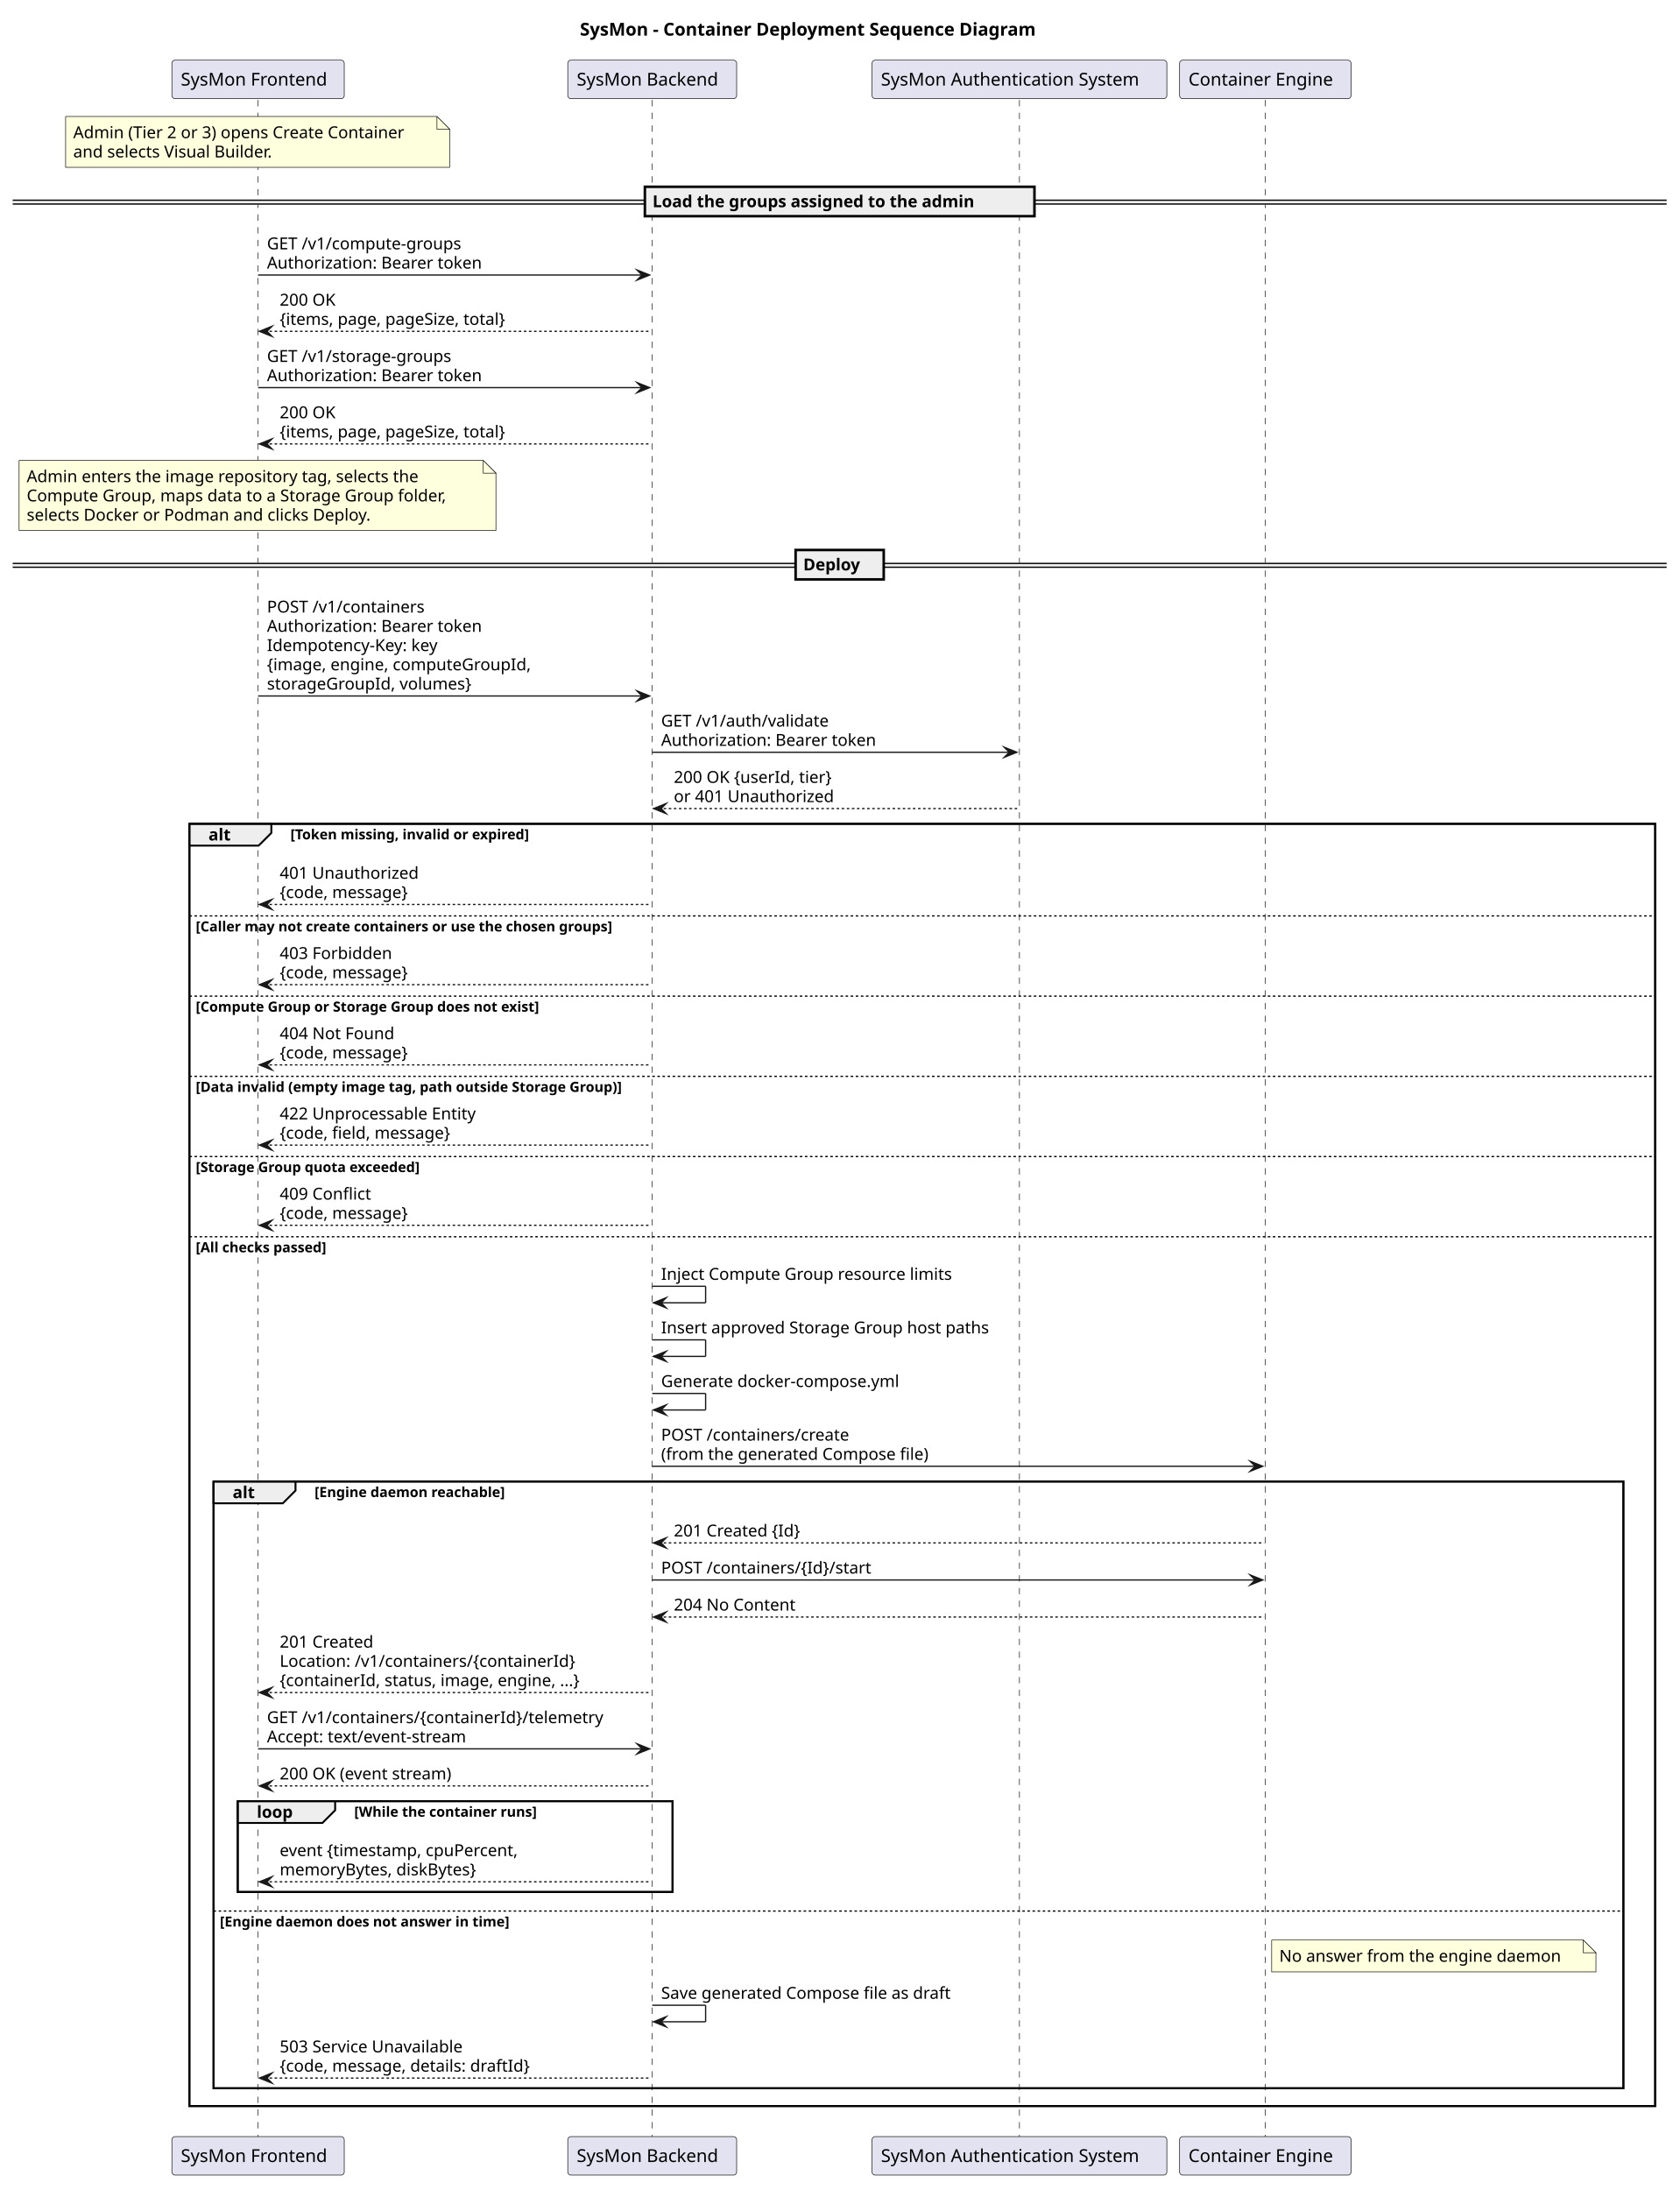
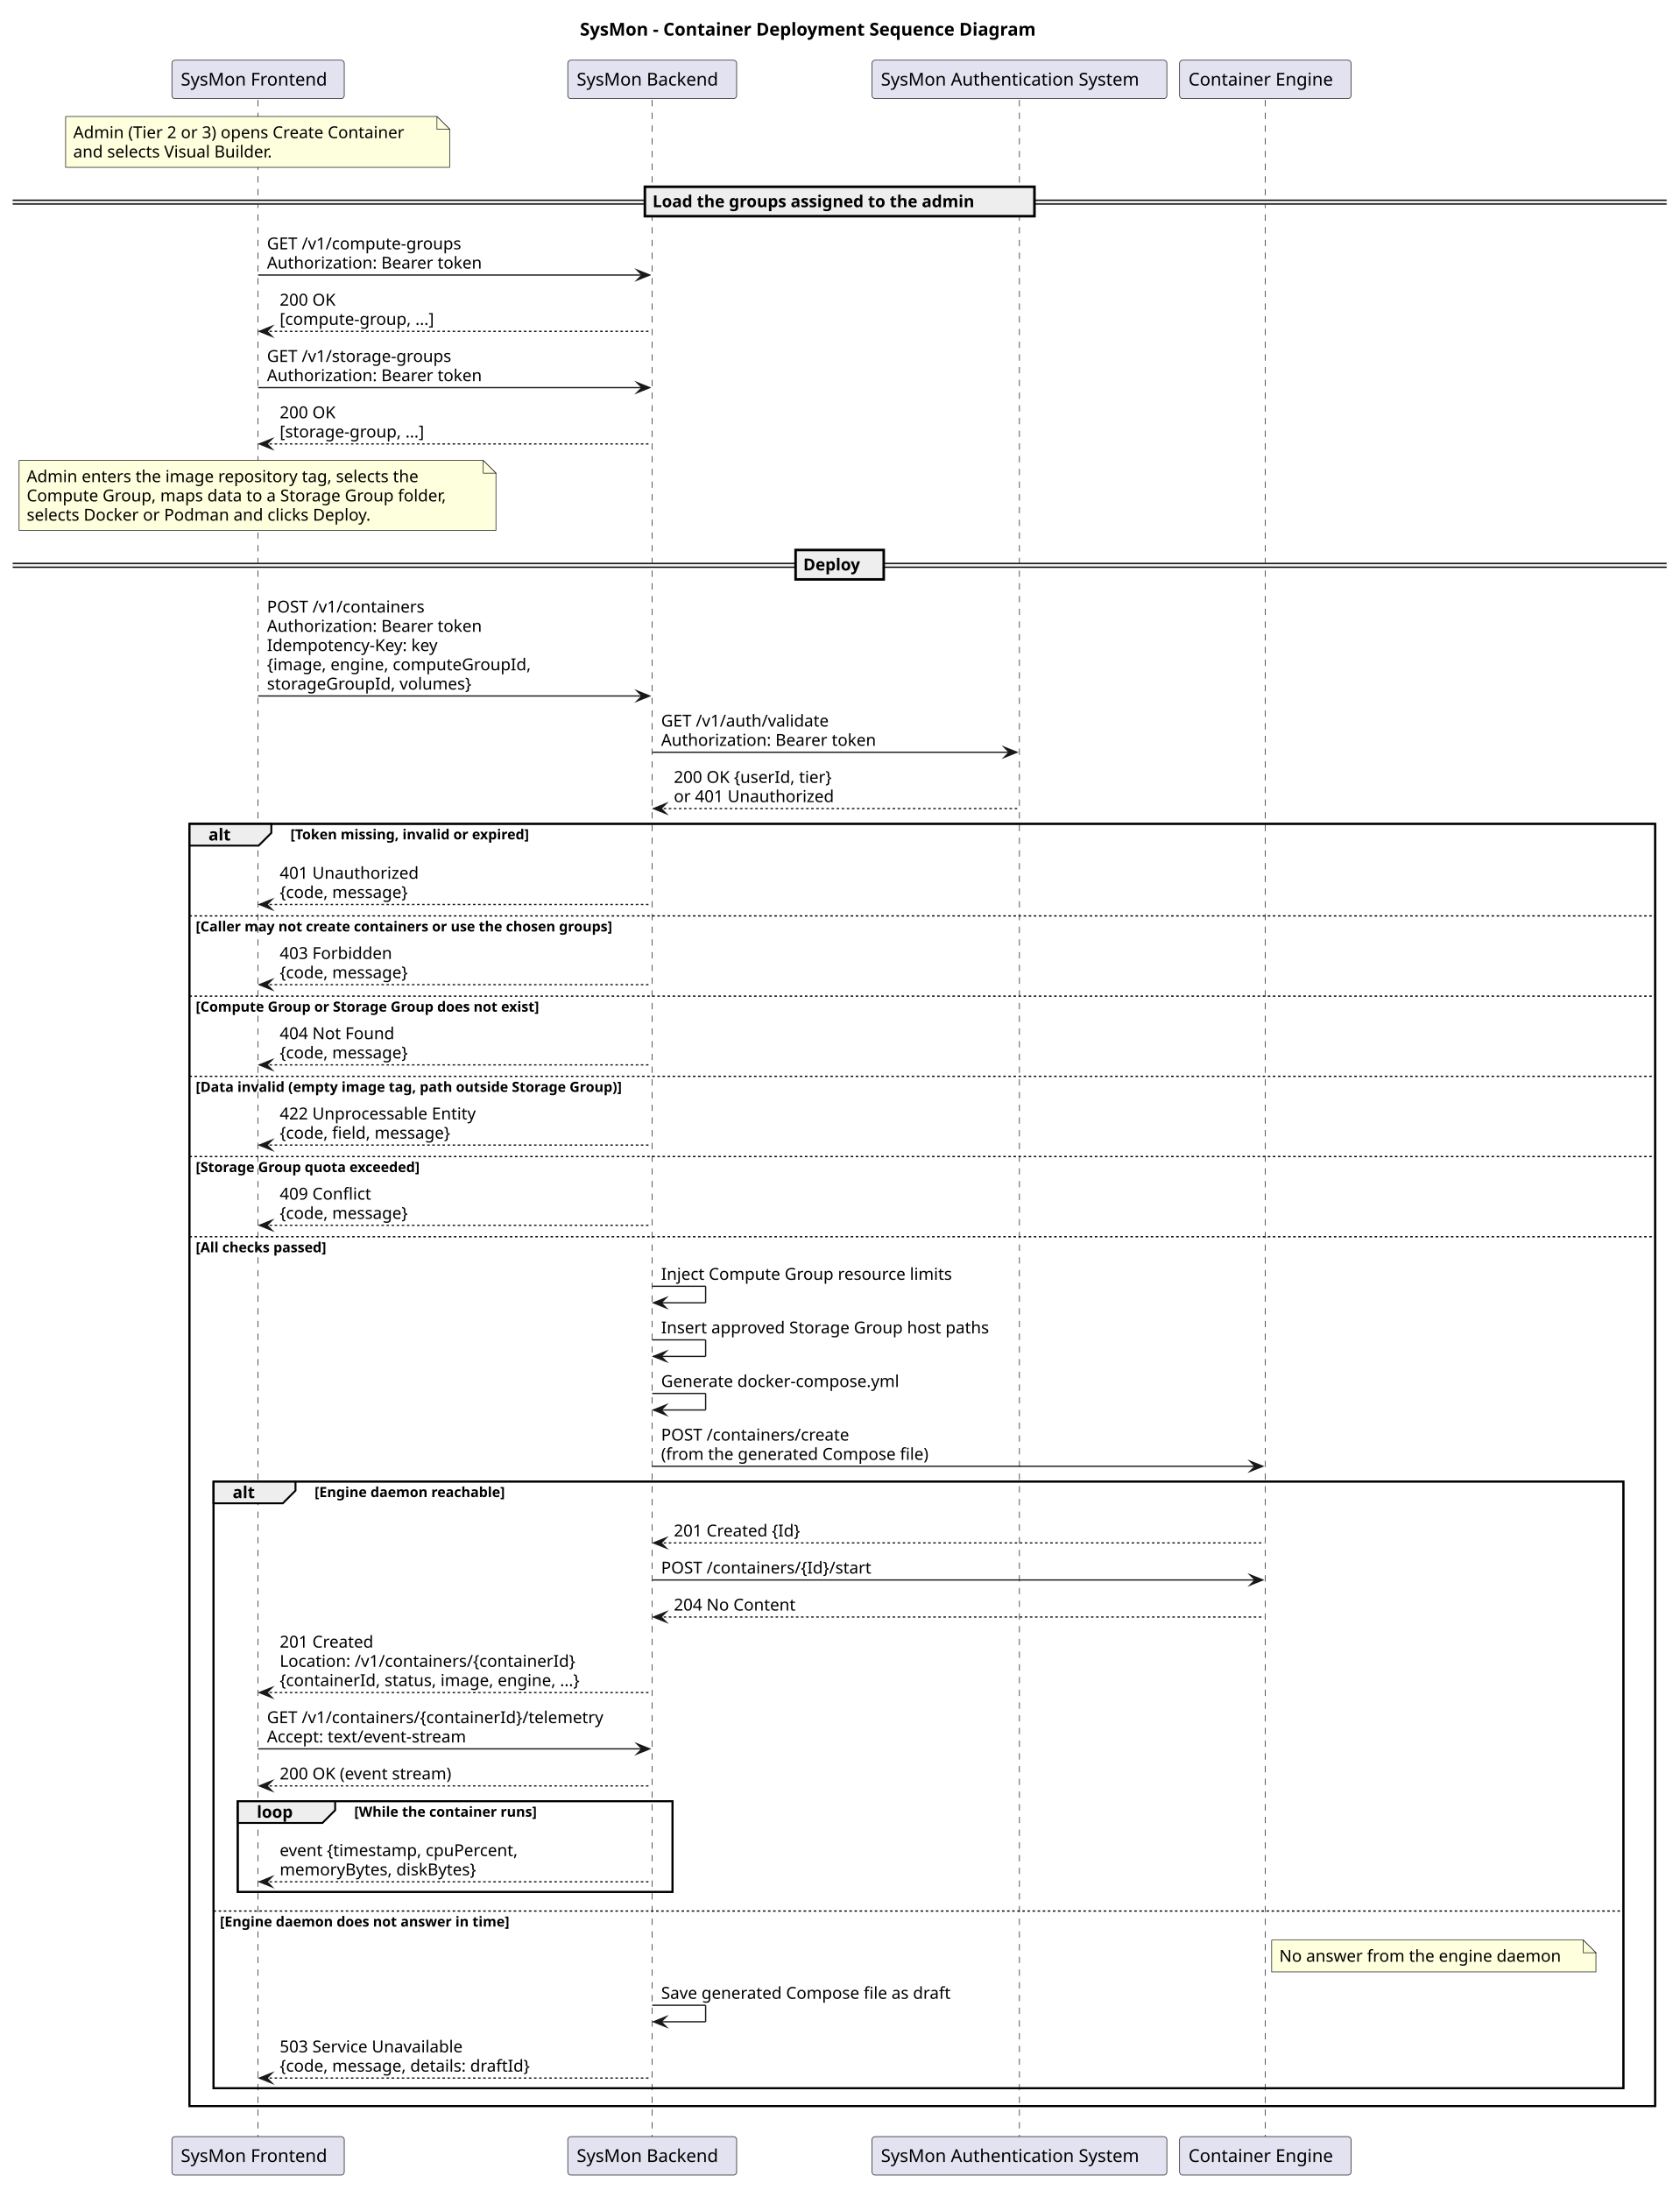
<svg xmlns="http://www.w3.org/2000/svg" version="1.1" data-diagram-type="SEQUENCE" style="width:1321px;height:1722px;background:#FFFFFF;" width="1321px" height="1722px" viewBox="0 0 1321 1722" zoomAndPan="magnify" preserveAspectRatio="none" contentStyleType="text/css">
  <defs />
  <g font-family="sans-serif" lengthAdjust="spacing">
    <g class="title" data-source-line="1">
      <text x="456.059" y="27.995" fill="#000" font-size="14" textLength="407.477" font-weight="700">SysMon - Container Deployment Sequence Diagram</text>
    </g>
    <rect x="148.942" y="647.781" width="1152.651" height="1008.211" fill="none" style="stroke:#000;stroke-width:1.5;" />
    <rect x="167.942" y="1164.93" width="1108.651" height="477.063" fill="none" style="stroke:#000;stroke-width:1.5;" />
    <rect x="186.942" y="1416.258" width="341.943" height="71.398" fill="none" style="stroke:#000;stroke-width:1.5;" />
    <g class="participant-lifeline" data-qualified-name="Frontend" data-entity-uid="part1" id="part1-lifeline" data-source-line="3">
      <g>
        <rect x="199.442" y="78.594" width="8" height="1601.398" fill="#000" fill-opacity="0" />
        <line x1="202.942" y1="78.594" x2="202.942" y2="1679.992" style="stroke:#181818;stroke-width:0.5;stroke-dasharray:5,5;" />
      </g>
    </g>
    <g class="participant-lifeline" data-qualified-name="Backend" data-entity-uid="part2" id="part2-lifeline" data-source-line="4">
      <g>
        <rect x="509.385" y="78.594" width="8" height="1601.398" fill="#000" fill-opacity="0" />
        <line x1="512.885" y1="78.594" x2="512.885" y2="1679.992" style="stroke:#181818;stroke-width:0.5;stroke-dasharray:5,5;" />
      </g>
    </g>
    <g class="participant-lifeline" data-qualified-name="Auth" data-entity-uid="part3" id="part3-lifeline" data-source-line="5">
      <g>
        <rect x="798.163" y="78.594" width="8" height="1601.398" fill="#000" fill-opacity="0" />
        <line x1="801.663" y1="78.594" x2="801.663" y2="1679.992" style="stroke:#181818;stroke-width:0.5;stroke-dasharray:5,5;" />
      </g>
    </g>
    <g class="participant-lifeline" data-qualified-name="Engine" data-entity-uid="part4" id="part4-lifeline" data-source-line="6">
      <g>
        <rect x="991.516" y="78.594" width="8" height="1601.398" fill="#000" fill-opacity="0" />
        <line x1="995.016" y1="78.594" x2="995.016" y2="1679.992" style="stroke:#181818;stroke-width:0.5;stroke-dasharray:5,5;" />
      </g>
    </g>
    <g class="participant participant-head" data-qualified-name="Frontend" data-entity-uid="part1" id="part1-head" data-source-line="3">
      <rect x="135.171" y="47.297" width="135.543" height="30.297" fill="#E2E2F0" style="stroke:#181818;stroke-width:0.5;" rx="2.5" ry="2.5" />
      <text x="142.171" y="67.292" fill="#000" font-size="14" textLength="121.543">SysMon Frontend</text>
    </g>
    <g class="participant participant-head" data-qualified-name="Backend" data-entity-uid="part2" id="part2-head" data-source-line="4">
      <rect x="446.488" y="47.297" width="132.795" height="30.297" fill="#E2E2F0" style="stroke:#181818;stroke-width:0.5;" rx="2.5" ry="2.5" />
      <text x="453.488" y="67.292" fill="#000" font-size="14" textLength="118.795">SysMon Backend</text>
    </g>
    <g class="participant participant-head" data-qualified-name="Auth" data-entity-uid="part3" id="part3-head" data-source-line="5">
      <rect x="685.732" y="47.297" width="231.861" height="30.297" fill="#E2E2F0" style="stroke:#181818;stroke-width:0.5;" rx="2.5" ry="2.5" />
      <text x="692.732" y="67.292" fill="#000" font-size="14" textLength="217.861">SysMon Authentication System</text>
    </g>
    <g class="participant participant-head" data-qualified-name="Engine" data-entity-uid="part4" id="part4-head" data-source-line="6">
      <rect x="927.593" y="47.297" width="134.846" height="30.297" fill="#E2E2F0" style="stroke:#181818;stroke-width:0.5;" rx="2.5" ry="2.5" />
      <text x="934.593" y="67.292" fill="#000" font-size="14" textLength="120.846">Container Engine</text>
    </g>
    <g class="participant participant-tail" data-qualified-name="Frontend" data-entity-uid="part1" id="part1-tail" data-source-line="3">
      <rect x="135.171" y="1679.992" width="135.543" height="30.297" fill="#E2E2F0" style="stroke:#181818;stroke-width:0.5;" rx="2.5" ry="2.5" />
      <text x="142.171" y="1699.987" fill="#000" font-size="14" textLength="121.543">SysMon Frontend</text>
    </g>
    <g class="participant participant-tail" data-qualified-name="Backend" data-entity-uid="part2" id="part2-tail" data-source-line="4">
      <rect x="446.488" y="1679.992" width="132.795" height="30.297" fill="#E2E2F0" style="stroke:#181818;stroke-width:0.5;" rx="2.5" ry="2.5" />
      <text x="453.488" y="1699.987" fill="#000" font-size="14" textLength="118.795">SysMon Backend</text>
    </g>
    <g class="participant participant-tail" data-qualified-name="Auth" data-entity-uid="part3" id="part3-tail" data-source-line="5">
      <rect x="685.732" y="1679.992" width="231.861" height="30.297" fill="#E2E2F0" style="stroke:#181818;stroke-width:0.5;" rx="2.5" ry="2.5" />
      <text x="692.732" y="1699.987" fill="#000" font-size="14" textLength="217.861">SysMon Authentication System</text>
    </g>
    <g class="participant participant-tail" data-qualified-name="Engine" data-entity-uid="part4" id="part4-tail" data-source-line="6">
      <rect x="927.593" y="1679.992" width="134.846" height="30.297" fill="#E2E2F0" style="stroke:#181818;stroke-width:0.5;" rx="2.5" ry="2.5" />
      <text x="934.593" y="1699.987" fill="#000" font-size="14" textLength="120.846">Container Engine</text>
    </g>
    <path d="M51.597,91.594 L51.597,131.594 L353.597,131.594 L353.597,101.594 L343.597,91.594 L51.597,91.594" style="stroke:#181818;stroke-width:0.5;" fill="#FEFFDD" />
    <path d="M343.597,91.594 L343.597,101.594 L353.597,101.594 L343.597,91.594" style="stroke:#181818;stroke-width:0.5;" fill="#FEFFDD" />
    <text x="57.597" y="108.661" fill="#000" font-size="13" textLength="281.69">Admin (Tier 2 or 3) opens Create Container</text>
    <text x="57.597" y="123.793" fill="#000" font-size="13" textLength="171.457">and selects Visual Builder.</text>
    <rect x="10" y="157.426" width="1300.594" height="3" fill="#EEE" style="stroke:#EEE;stroke-width:1;" />
    <line x1="10" y1="157.426" x2="1310.594" y2="157.426" style="stroke:#000;stroke-width:1;" />
    <line x1="10" y1="160.426" x2="1310.594" y2="160.426" style="stroke:#000;stroke-width:1;" />
    <rect x="507.117" y="146.859" width="306.36" height="23.133" fill="#EEE" style="stroke:#000;stroke-width:2;" />
    <text x="513.117" y="162.926" fill="#000" font-size="13" textLength="287.834" font-weight="700">Load the groups assigned to the admin</text>
    <g class="message" data-entity-1="part1" data-entity-2="part2" id="msg1" data-source-line="14">
      <polygon points="500.885,212.258,510.885,216.258,500.885,220.258,504.885,216.258" fill="#181818" style="stroke:#181818;stroke-width:1;stroke-linejoin:miter;stroke-miterlimit:10;" />
      <line x1="202.942" y1="216.258" x2="506.885" y2="216.258" style="stroke:#181818;stroke-width:1;" />
      <text x="209.942" y="196.059" fill="#000" font-size="13" textLength="161.941">GET /v1/compute-groups</text>
      <text x="209.942" y="211.192" fill="#000" font-size="13" textLength="180.102">Authorization: Bearer token</text>
    </g>
    <g class="message" data-entity-1="part2" data-entity-2="part1" id="msg2" data-source-line="15">
      <polygon points="213.942,256.523,203.942,260.523,213.942,264.523,209.942,260.523" fill="#181818" style="stroke:#181818;stroke-width:1;stroke-linejoin:miter;stroke-miterlimit:10;" />
      <line x1="207.942" y1="260.523" x2="511.885" y2="260.523" style="stroke:#181818;stroke-width:1;stroke-dasharray:2,2;" />
      <text x="219.942" y="240.325" fill="#000" font-size="13" textLength="47.703">200 OK</text>
-       <text x="219.942" y="255.458" fill="#000" font-size="13" textLength="198.828">{items, page, pageSize, total}</text>
+       <text x="219.942" y="255.458" fill="#000" font-size="13" textLength="130.889">[compute-group, ...]</text>
    </g>
    <g class="message" data-entity-1="part1" data-entity-2="part2" id="msg3" data-source-line="16">
      <polygon points="500.885,300.789,510.885,304.789,500.885,308.789,504.885,304.789" fill="#181818" style="stroke:#181818;stroke-width:1;stroke-linejoin:miter;stroke-miterlimit:10;" />
      <line x1="202.942" y1="304.789" x2="506.885" y2="304.789" style="stroke:#181818;stroke-width:1;" />
      <text x="209.942" y="284.59" fill="#000" font-size="13" textLength="153.975">GET /v1/storage-groups</text>
      <text x="209.942" y="299.723" fill="#000" font-size="13" textLength="180.102">Authorization: Bearer token</text>
    </g>
    <g class="message" data-entity-1="part2" data-entity-2="part1" id="msg4" data-source-line="17">
      <polygon points="213.942,345.055,203.942,349.055,213.942,353.055,209.942,349.055" fill="#181818" style="stroke:#181818;stroke-width:1;stroke-linejoin:miter;stroke-miterlimit:10;" />
      <line x1="207.942" y1="349.055" x2="511.885" y2="349.055" style="stroke:#181818;stroke-width:1;stroke-dasharray:2,2;" />
      <text x="219.942" y="328.856" fill="#000" font-size="13" textLength="47.703">200 OK</text>
-       <text x="219.942" y="343.989" fill="#000" font-size="13" textLength="198.828">{items, page, pageSize, total}</text>
+       <text x="219.942" y="343.989" fill="#000" font-size="13" textLength="122.922">[storage-group, ...]</text>
    </g>
    <path d="M15,362.055 L15,417.055 L390,417.055 L390,372.055 L380,362.055 L15,362.055" style="stroke:#181818;stroke-width:0.5;" fill="#FEFFDD" />
    <path d="M380,362.055 L380,372.055 L390,372.055 L380,362.055" style="stroke:#181818;stroke-width:0.5;" fill="#FEFFDD" />
    <text x="21" y="379.122" fill="#000" font-size="13" textLength="332.065">Admin enters the image repository tag, selects the</text>
    <text x="21" y="394.254" fill="#000" font-size="13" textLength="354.885">Compute Group, maps data to a Storage Group folder,</text>
    <text x="21" y="409.387" fill="#000" font-size="13" textLength="292.316">selects Docker or Podman and clicks Deploy.</text>
    <rect x="10" y="443.02" width="1300.594" height="3" fill="#EEE" style="stroke:#EEE;stroke-width:1;" />
    <line x1="10" y1="443.02" x2="1310.594" y2="443.02" style="stroke:#000;stroke-width:1;" />
    <line x1="10" y1="446.02" x2="1310.594" y2="446.02" style="stroke:#000;stroke-width:1;" />
    <rect x="625.646" y="432.453" width="69.301" height="23.133" fill="#EEE" style="stroke:#000;stroke-width:2;" />
    <text x="631.646" y="448.52" fill="#000" font-size="13" textLength="50.775" font-weight="700">Deploy</text>
    <g class="message" data-entity-1="part1" data-entity-2="part2" id="msg5" data-source-line="26">
      <polygon points="500.885,543.25,510.885,547.25,500.885,551.25,504.885,547.25" fill="#181818" style="stroke:#181818;stroke-width:1;stroke-linejoin:miter;stroke-miterlimit:10;" />
      <line x1="202.942" y1="547.25" x2="506.885" y2="547.25" style="stroke:#181818;stroke-width:1;" />
      <text x="209.942" y="481.653" fill="#000" font-size="13" textLength="131.492">POST /v1/containers</text>
      <text x="209.942" y="496.786" fill="#000" font-size="13" textLength="180.102">Authorization: Bearer token</text>
      <text x="209.942" y="511.918" fill="#000" font-size="13" textLength="145.768">Idempotency-Key: key</text>
      <text x="209.942" y="527.051" fill="#000" font-size="13" textLength="223.063">{image, engine, computeGroupId,</text>
      <text x="209.942" y="542.184" fill="#000" font-size="13" textLength="172.802">storageGroupId, volumes}</text>
    </g>
    <g class="message" data-entity-1="part2" data-entity-2="part3" id="msg6" data-source-line="27">
      <polygon points="789.663,587.516,799.663,591.516,789.663,595.516,793.663,591.516" fill="#181818" style="stroke:#181818;stroke-width:1;stroke-linejoin:miter;stroke-miterlimit:10;" />
      <line x1="512.885" y1="591.516" x2="795.663" y2="591.516" style="stroke:#181818;stroke-width:1;" />
      <text x="519.885" y="571.317" fill="#000" font-size="13" textLength="141.204">GET /v1/auth/validate</text>
      <text x="519.885" y="586.45" fill="#000" font-size="13" textLength="180.102">Authorization: Bearer token</text>
    </g>
    <g class="message" data-entity-1="part3" data-entity-2="part2" id="msg7" data-source-line="28">
      <polygon points="523.885,631.781,513.885,635.781,523.885,639.781,519.885,635.781" fill="#181818" style="stroke:#181818;stroke-width:1;stroke-linejoin:miter;stroke-miterlimit:10;" />
      <line x1="517.885" y1="635.781" x2="800.663" y2="635.781" style="stroke:#181818;stroke-width:1;stroke-dasharray:2,2;" />
      <text x="529.885" y="615.583" fill="#000" font-size="13" textLength="139.134">200 OK {userId, tier}</text>
      <text x="529.885" y="630.715" fill="#000" font-size="13" textLength="133.656">or 401 Unauthorized</text>
    </g>
    <path d="M148.942,647.781 L213.385,647.781 L213.385,654.914 L203.385,664.914 L148.942,664.914 L148.942,647.781" style="stroke:#000;stroke-width:1.5;" fill="#EEE" />
    <rect x="148.942" y="647.781" width="1152.651" height="1008.211" fill="none" style="stroke:#000;stroke-width:1.5;" />
    <text x="163.942" y="660.848" fill="#000" font-size="13" textLength="19.443" font-weight="700">alt</text>
    <text x="228.385" y="659.992" fill="#000" font-size="11" textLength="216.573" font-weight="700">[Token missing, invalid or expired]</text>
    <g class="message" data-entity-1="part2" data-entity-2="part1" id="msg8" data-source-line="31">
      <polygon points="213.942,707.18,203.942,711.18,213.942,715.18,209.942,711.18" fill="#181818" style="stroke:#181818;stroke-width:1;stroke-linejoin:miter;stroke-miterlimit:10;" />
      <line x1="207.942" y1="711.18" x2="511.885" y2="711.18" style="stroke:#181818;stroke-width:1;stroke-dasharray:2,2;" />
      <text x="219.942" y="690.981" fill="#000" font-size="13" textLength="116.226">401 Unauthorized</text>
      <text x="219.942" y="706.114" fill="#000" font-size="13" textLength="114.582">{code, message}</text>
    </g>
    <line x1="148.942" y1="720.18" x2="1301.594" y2="720.18" style="stroke:#000;stroke-width:1;stroke-dasharray:2,2;" />
    <text x="153.942" y="732.39" fill="#000" font-size="11" textLength="374.542" font-weight="700">[Caller may not create containers or use the chosen groups]</text>
    <g class="message" data-entity-1="part2" data-entity-2="part1" id="msg9" data-source-line="33">
      <polygon points="213.942,770.25,203.942,774.25,213.942,778.25,209.942,774.25" fill="#181818" style="stroke:#181818;stroke-width:1;stroke-linejoin:miter;stroke-miterlimit:10;" />
      <line x1="207.942" y1="774.25" x2="511.885" y2="774.25" style="stroke:#181818;stroke-width:1;stroke-dasharray:2,2;" />
      <text x="219.942" y="754.051" fill="#000" font-size="13" textLength="94.326">403 Forbidden</text>
      <text x="219.942" y="769.184" fill="#000" font-size="13" textLength="114.582">{code, message}</text>
    </g>
    <line x1="148.942" y1="783.25" x2="1301.594" y2="783.25" style="stroke:#000;stroke-width:1;stroke-dasharray:2,2;" />
    <text x="153.942" y="795.46" fill="#000" font-size="11" textLength="309.928" font-weight="700">[Compute Group or Storage Group does not exist]</text>
    <g class="message" data-entity-1="part2" data-entity-2="part1" id="msg10" data-source-line="35">
      <polygon points="213.942,833.32,203.942,837.32,213.942,841.32,209.942,837.32" fill="#181818" style="stroke:#181818;stroke-width:1;stroke-linejoin:miter;stroke-miterlimit:10;" />
      <line x1="207.942" y1="837.32" x2="511.885" y2="837.32" style="stroke:#181818;stroke-width:1;stroke-dasharray:2,2;" />
      <text x="219.942" y="817.122" fill="#000" font-size="13" textLength="96.015">404 Not Found</text>
      <text x="219.942" y="832.254" fill="#000" font-size="13" textLength="114.582">{code, message}</text>
    </g>
    <line x1="148.942" y1="846.32" x2="1301.594" y2="846.32" style="stroke:#000;stroke-width:1;stroke-dasharray:2,2;" />
    <text x="153.942" y="858.531" fill="#000" font-size="11" textLength="384.86" font-weight="700">[Data invalid (empty image tag, path outside Storage Group)]</text>
    <g class="message" data-entity-1="part2" data-entity-2="part1" id="msg11" data-source-line="37">
      <polygon points="213.942,896.391,203.942,900.391,213.942,904.391,209.942,900.391" fill="#181818" style="stroke:#181818;stroke-width:1;stroke-linejoin:miter;stroke-miterlimit:10;" />
      <line x1="207.942" y1="900.391" x2="511.885" y2="900.391" style="stroke:#181818;stroke-width:1;stroke-dasharray:2,2;" />
      <text x="219.942" y="880.192" fill="#000" font-size="13" textLength="166.854">422 Unprocessable Entity</text>
      <text x="219.942" y="895.325" fill="#000" font-size="13" textLength="150.896">{code, field, message}</text>
    </g>
    <line x1="148.942" y1="909.391" x2="1301.594" y2="909.391" style="stroke:#000;stroke-width:1;stroke-dasharray:2,2;" />
    <text x="153.942" y="921.601" fill="#000" font-size="11" textLength="203.328" font-weight="700">[Storage Group quota exceeded]</text>
    <g class="message" data-entity-1="part2" data-entity-2="part1" id="msg12" data-source-line="39">
      <polygon points="213.942,959.461,203.942,963.461,213.942,967.461,209.942,963.461" fill="#181818" style="stroke:#181818;stroke-width:1;stroke-linejoin:miter;stroke-miterlimit:10;" />
      <line x1="207.942" y1="963.461" x2="511.885" y2="963.461" style="stroke:#181818;stroke-width:1;stroke-dasharray:2,2;" />
      <text x="219.942" y="943.262" fill="#000" font-size="13" textLength="78.26">409 Conflict</text>
      <text x="219.942" y="958.395" fill="#000" font-size="13" textLength="114.582">{code, message}</text>
    </g>
    <line x1="148.942" y1="972.461" x2="1301.594" y2="972.461" style="stroke:#000;stroke-width:1;stroke-dasharray:2,2;" />
    <text x="153.942" y="984.671" fill="#000" font-size="11" textLength="119.689" font-weight="700">[All checks passed]</text>
    <g class="message" data-entity-1="part2" data-entity-2="part2" id="msg13" data-source-line="41">
      <line x1="512.885" y1="1011.398" x2="554.885" y2="1011.398" style="stroke:#181818;stroke-width:1;" />
      <line x1="554.885" y1="1011.398" x2="554.885" y2="1024.398" style="stroke:#181818;stroke-width:1;" />
      <line x1="513.885" y1="1024.398" x2="554.885" y2="1024.398" style="stroke:#181818;stroke-width:1;" />
      <polygon points="523.885,1020.398,513.885,1024.398,523.885,1028.398,519.885,1024.398" fill="#181818" style="stroke:#181818;stroke-width:1;stroke-linejoin:miter;stroke-miterlimit:10;" />
      <text x="519.885" y="1006.333" fill="#000" font-size="13" textLength="243.769">Inject Compute Group resource limits</text>
    </g>
    <g class="message" data-entity-1="part2" data-entity-2="part2" id="msg14" data-source-line="42">
      <line x1="512.885" y1="1053.531" x2="554.885" y2="1053.531" style="stroke:#181818;stroke-width:1;" />
      <line x1="554.885" y1="1053.531" x2="554.885" y2="1066.531" style="stroke:#181818;stroke-width:1;" />
      <line x1="513.885" y1="1066.531" x2="554.885" y2="1066.531" style="stroke:#181818;stroke-width:1;" />
      <polygon points="523.885,1062.531,513.885,1066.531,523.885,1070.531,519.885,1066.531" fill="#181818" style="stroke:#181818;stroke-width:1;stroke-linejoin:miter;stroke-miterlimit:10;" />
      <text x="519.885" y="1048.465" fill="#000" font-size="13" textLength="274.777">Insert approved Storage Group host paths</text>
    </g>
    <g class="message" data-entity-1="part2" data-entity-2="part2" id="msg15" data-source-line="43">
      <line x1="512.885" y1="1095.664" x2="554.885" y2="1095.664" style="stroke:#181818;stroke-width:1;" />
      <line x1="554.885" y1="1095.664" x2="554.885" y2="1108.664" style="stroke:#181818;stroke-width:1;" />
      <line x1="513.885" y1="1108.664" x2="554.885" y2="1108.664" style="stroke:#181818;stroke-width:1;" />
      <polygon points="523.885,1104.664,513.885,1108.664,523.885,1112.664,519.885,1108.664" fill="#181818" style="stroke:#181818;stroke-width:1;stroke-linejoin:miter;stroke-miterlimit:10;" />
      <text x="519.885" y="1090.598" fill="#000" font-size="13" textLength="200.605">Generate docker-compose.yml</text>
    </g>
    <g class="message" data-entity-1="part2" data-entity-2="part4" id="msg16" data-source-line="44">
      <polygon points="983.016,1148.93,993.016,1152.93,983.016,1156.93,987.016,1152.93" fill="#181818" style="stroke:#181818;stroke-width:1;stroke-linejoin:miter;stroke-miterlimit:10;" />
      <line x1="512.885" y1="1152.93" x2="989.016" y2="1152.93" style="stroke:#181818;stroke-width:1;" />
      <text x="519.885" y="1132.731" fill="#000" font-size="13" textLength="157.079">POST /containers/create</text>
      <text x="519.885" y="1147.864" fill="#000" font-size="13" textLength="226.161">(from the generated Compose file)</text>
    </g>
    <path d="M167.942,1164.93 L232.385,1164.93 L232.385,1172.063 L222.385,1182.063 L167.942,1182.063 L167.942,1164.93" style="stroke:#000;stroke-width:1.5;" fill="#EEE" />
    <rect x="167.942" y="1164.93" width="1108.651" height="477.063" fill="none" style="stroke:#000;stroke-width:1.5;" />
    <text x="182.942" y="1177.997" fill="#000" font-size="13" textLength="19.443" font-weight="700">alt</text>
    <text x="247.385" y="1177.14" fill="#000" font-size="11" textLength="170.79" font-weight="700">[Engine daemon reachable]</text>
    <g class="message" data-entity-1="part4" data-entity-2="part2" id="msg17" data-source-line="47">
      <polygon points="523.885,1209.195,513.885,1213.195,523.885,1217.195,519.885,1213.195" fill="#181818" style="stroke:#181818;stroke-width:1;stroke-linejoin:miter;stroke-miterlimit:10;" />
      <line x1="517.885" y1="1213.195" x2="994.016" y2="1213.195" style="stroke:#181818;stroke-width:1;stroke-dasharray:2,2;" />
      <text x="529.885" y="1208.129" fill="#000" font-size="13" textLength="113.439">201 Created {Id}</text>
    </g>
    <g class="message" data-entity-1="part2" data-entity-2="part4" id="msg18" data-source-line="48">
      <polygon points="983.016,1238.328,993.016,1242.328,983.016,1246.328,987.016,1242.328" fill="#181818" style="stroke:#181818;stroke-width:1;stroke-linejoin:miter;stroke-miterlimit:10;" />
      <line x1="512.885" y1="1242.328" x2="989.016" y2="1242.328" style="stroke:#181818;stroke-width:1;" />
      <text x="519.885" y="1237.262" fill="#000" font-size="13" textLength="178.813">POST /containers/{Id}/start</text>
    </g>
    <g class="message" data-entity-1="part4" data-entity-2="part2" id="msg19" data-source-line="49">
      <polygon points="523.885,1267.461,513.885,1271.461,523.885,1275.461,519.885,1271.461" fill="#181818" style="stroke:#181818;stroke-width:1;stroke-linejoin:miter;stroke-miterlimit:10;" />
      <line x1="517.885" y1="1271.461" x2="994.016" y2="1271.461" style="stroke:#181818;stroke-width:1;stroke-dasharray:2,2;" />
      <text x="529.885" y="1266.395" fill="#000" font-size="13" textLength="102.458">204 No Content</text>
    </g>
    <g class="message" data-entity-1="part2" data-entity-2="part1" id="msg20" data-source-line="50">
      <polygon points="213.942,1326.859,203.942,1330.859,213.942,1334.859,209.942,1330.859" fill="#181818" style="stroke:#181818;stroke-width:1;stroke-linejoin:miter;stroke-miterlimit:10;" />
      <line x1="207.942" y1="1330.859" x2="511.885" y2="1330.859" style="stroke:#181818;stroke-width:1;stroke-dasharray:2,2;" />
      <text x="219.942" y="1295.528" fill="#000" font-size="13" textLength="80.679">201 Created</text>
      <text x="219.942" y="1310.661" fill="#000" font-size="13" textLength="251.424">Location: /v1/containers/{containerId}</text>
      <text x="219.942" y="1325.793" fill="#000" font-size="13" textLength="260.457">{containerId, status, image, engine, ...}</text>
    </g>
    <g class="message" data-entity-1="part1" data-entity-2="part2" id="msg21" data-source-line="52">
      <polygon points="500.885,1371.125,510.885,1375.125,500.885,1379.125,504.885,1375.125" fill="#181818" style="stroke:#181818;stroke-width:1;stroke-linejoin:miter;stroke-miterlimit:10;" />
      <line x1="202.942" y1="1375.125" x2="506.885" y2="1375.125" style="stroke:#181818;stroke-width:1;" />
      <text x="209.942" y="1354.926" fill="#000" font-size="13" textLength="285.943">GET /v1/containers/{containerId}/telemetry</text>
      <text x="209.942" y="1370.059" fill="#000" font-size="13" textLength="170.873">Accept: text/event-stream</text>
    </g>
    <g class="message" data-entity-1="part2" data-entity-2="part1" id="msg22" data-source-line="53">
      <polygon points="213.942,1400.258,203.942,1404.258,213.942,1408.258,209.942,1404.258" fill="#181818" style="stroke:#181818;stroke-width:1;stroke-linejoin:miter;stroke-miterlimit:10;" />
      <line x1="207.942" y1="1404.258" x2="511.885" y2="1404.258" style="stroke:#181818;stroke-width:1;stroke-dasharray:2,2;" />
      <text x="219.942" y="1399.192" fill="#000" font-size="13" textLength="148.979">200 OK (event stream)</text>
    </g>
    <path d="M186.942,1416.258 L263.566,1416.258 L263.566,1423.391 L253.566,1433.391 L186.942,1433.391 L186.942,1416.258" style="stroke:#000;stroke-width:1.5;" fill="#EEE" />
    <rect x="186.942" y="1416.258" width="341.943" height="71.398" fill="none" style="stroke:#000;stroke-width:1.5;" />
    <text x="201.942" y="1429.325" fill="#000" font-size="13" textLength="31.624" font-weight="700">loop</text>
    <text x="278.566" y="1428.468" fill="#000" font-size="11" textLength="163.77" font-weight="700">[While the container runs]</text>
    <g class="message" data-entity-1="part2" data-entity-2="part1" id="msg23" data-source-line="55">
      <polygon points="213.942,1475.656,203.942,1479.656,213.942,1483.656,209.942,1479.656" fill="#181818" style="stroke:#181818;stroke-width:1;stroke-linejoin:miter;stroke-miterlimit:10;" />
      <line x1="207.942" y1="1479.656" x2="511.885" y2="1479.656" style="stroke:#181818;stroke-width:1;stroke-dasharray:2,2;" />
      <text x="219.942" y="1459.458" fill="#000" font-size="13" textLength="205.251">event {timestamp, cpuPercent,</text>
      <text x="219.942" y="1474.59" fill="#000" font-size="13" textLength="169.978">memoryBytes, diskBytes}</text>
    </g>
    <line x1="167.942" y1="1502.656" x2="1276.594" y2="1502.656" style="stroke:#000;stroke-width:1;stroke-dasharray:2,2;" />
    <text x="172.942" y="1514.867" fill="#000" font-size="11" textLength="259.408" font-weight="700">[Engine daemon does not answer in time]</text>
    <path d="M1000.016,1525.461 L1000.016,1550.461 L1255.016,1550.461 L1255.016,1535.461 L1245.016,1525.461 L1000.016,1525.461" style="stroke:#181818;stroke-width:0.5;" fill="#FEFFDD" />
    <path d="M1245.016,1525.461 L1245.016,1535.461 L1255.016,1535.461 L1245.016,1525.461" style="stroke:#181818;stroke-width:0.5;" fill="#FEFFDD" />
    <text x="1006.016" y="1542.528" fill="#000" font-size="13" textLength="234.578">No answer from the engine daemon</text>
    <g class="message" data-entity-1="part2" data-entity-2="part2" id="msg24" data-source-line="59">
      <line x1="512.885" y1="1576.727" x2="554.885" y2="1576.727" style="stroke:#181818;stroke-width:1;" />
      <line x1="554.885" y1="1576.727" x2="554.885" y2="1589.727" style="stroke:#181818;stroke-width:1;" />
      <line x1="513.885" y1="1589.727" x2="554.885" y2="1589.727" style="stroke:#181818;stroke-width:1;" />
      <polygon points="523.885,1585.727,513.885,1589.727,523.885,1593.727,519.885,1589.727" fill="#181818" style="stroke:#181818;stroke-width:1;stroke-linejoin:miter;stroke-miterlimit:10;" />
      <text x="519.885" y="1571.661" fill="#000" font-size="13" textLength="246.162">Save generated Compose file as draft</text>
    </g>
    <g class="message" data-entity-1="part2" data-entity-2="part1" id="msg25" data-source-line="60">
      <polygon points="213.942,1629.992,203.942,1633.992,213.942,1637.992,209.942,1633.992" fill="#181818" style="stroke:#181818;stroke-width:1;stroke-linejoin:miter;stroke-miterlimit:10;" />
      <line x1="207.942" y1="1633.992" x2="511.885" y2="1633.992" style="stroke:#181818;stroke-width:1;stroke-dasharray:2,2;" />
      <text x="219.942" y="1613.793" fill="#000" font-size="13" textLength="157.555">503 Service Unavailable</text>
      <text x="219.942" y="1628.926" fill="#000" font-size="13" textLength="217.991">{code, message, details: draftId}</text>
    </g>
  </g>
</svg>
